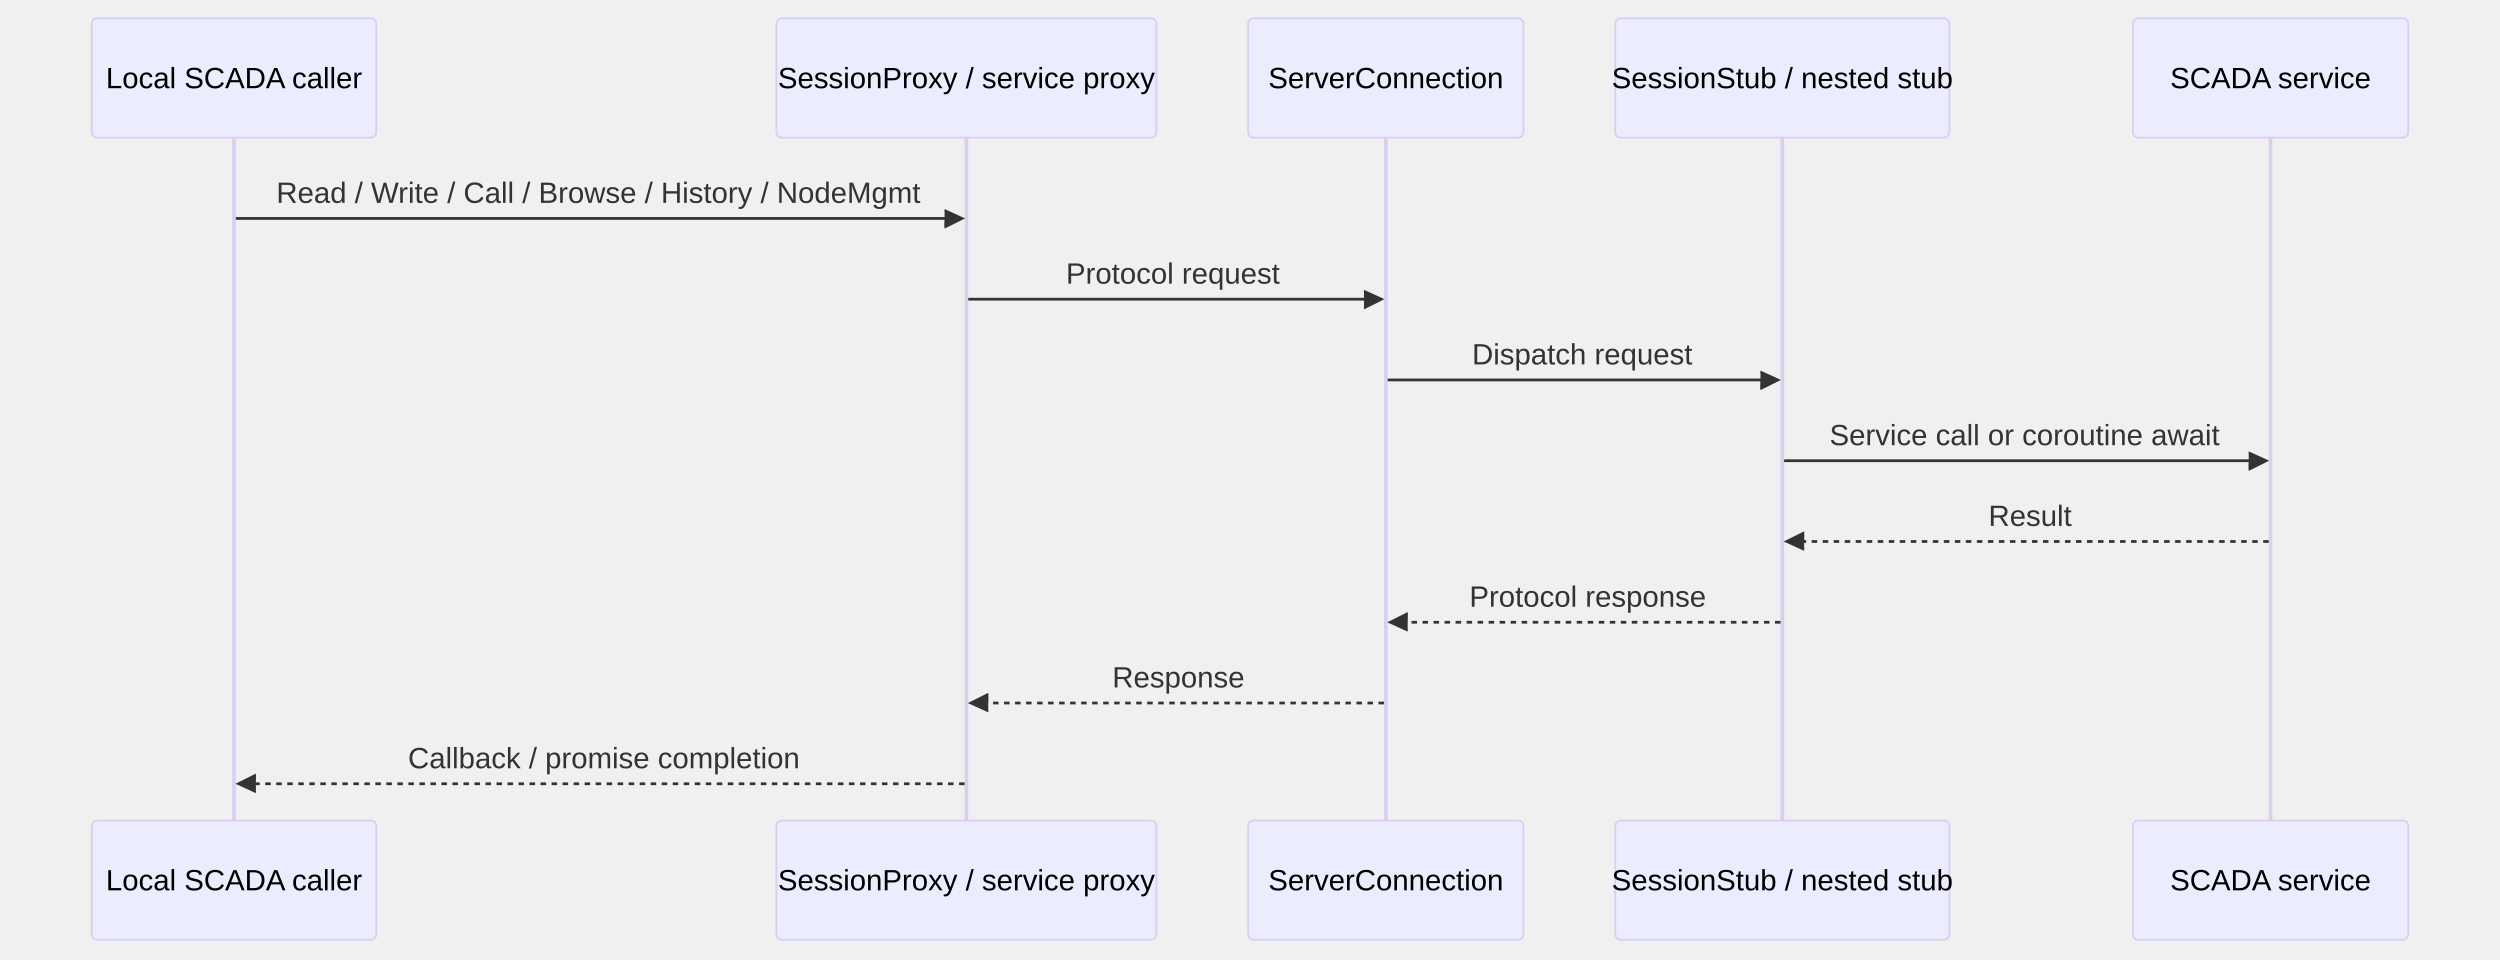
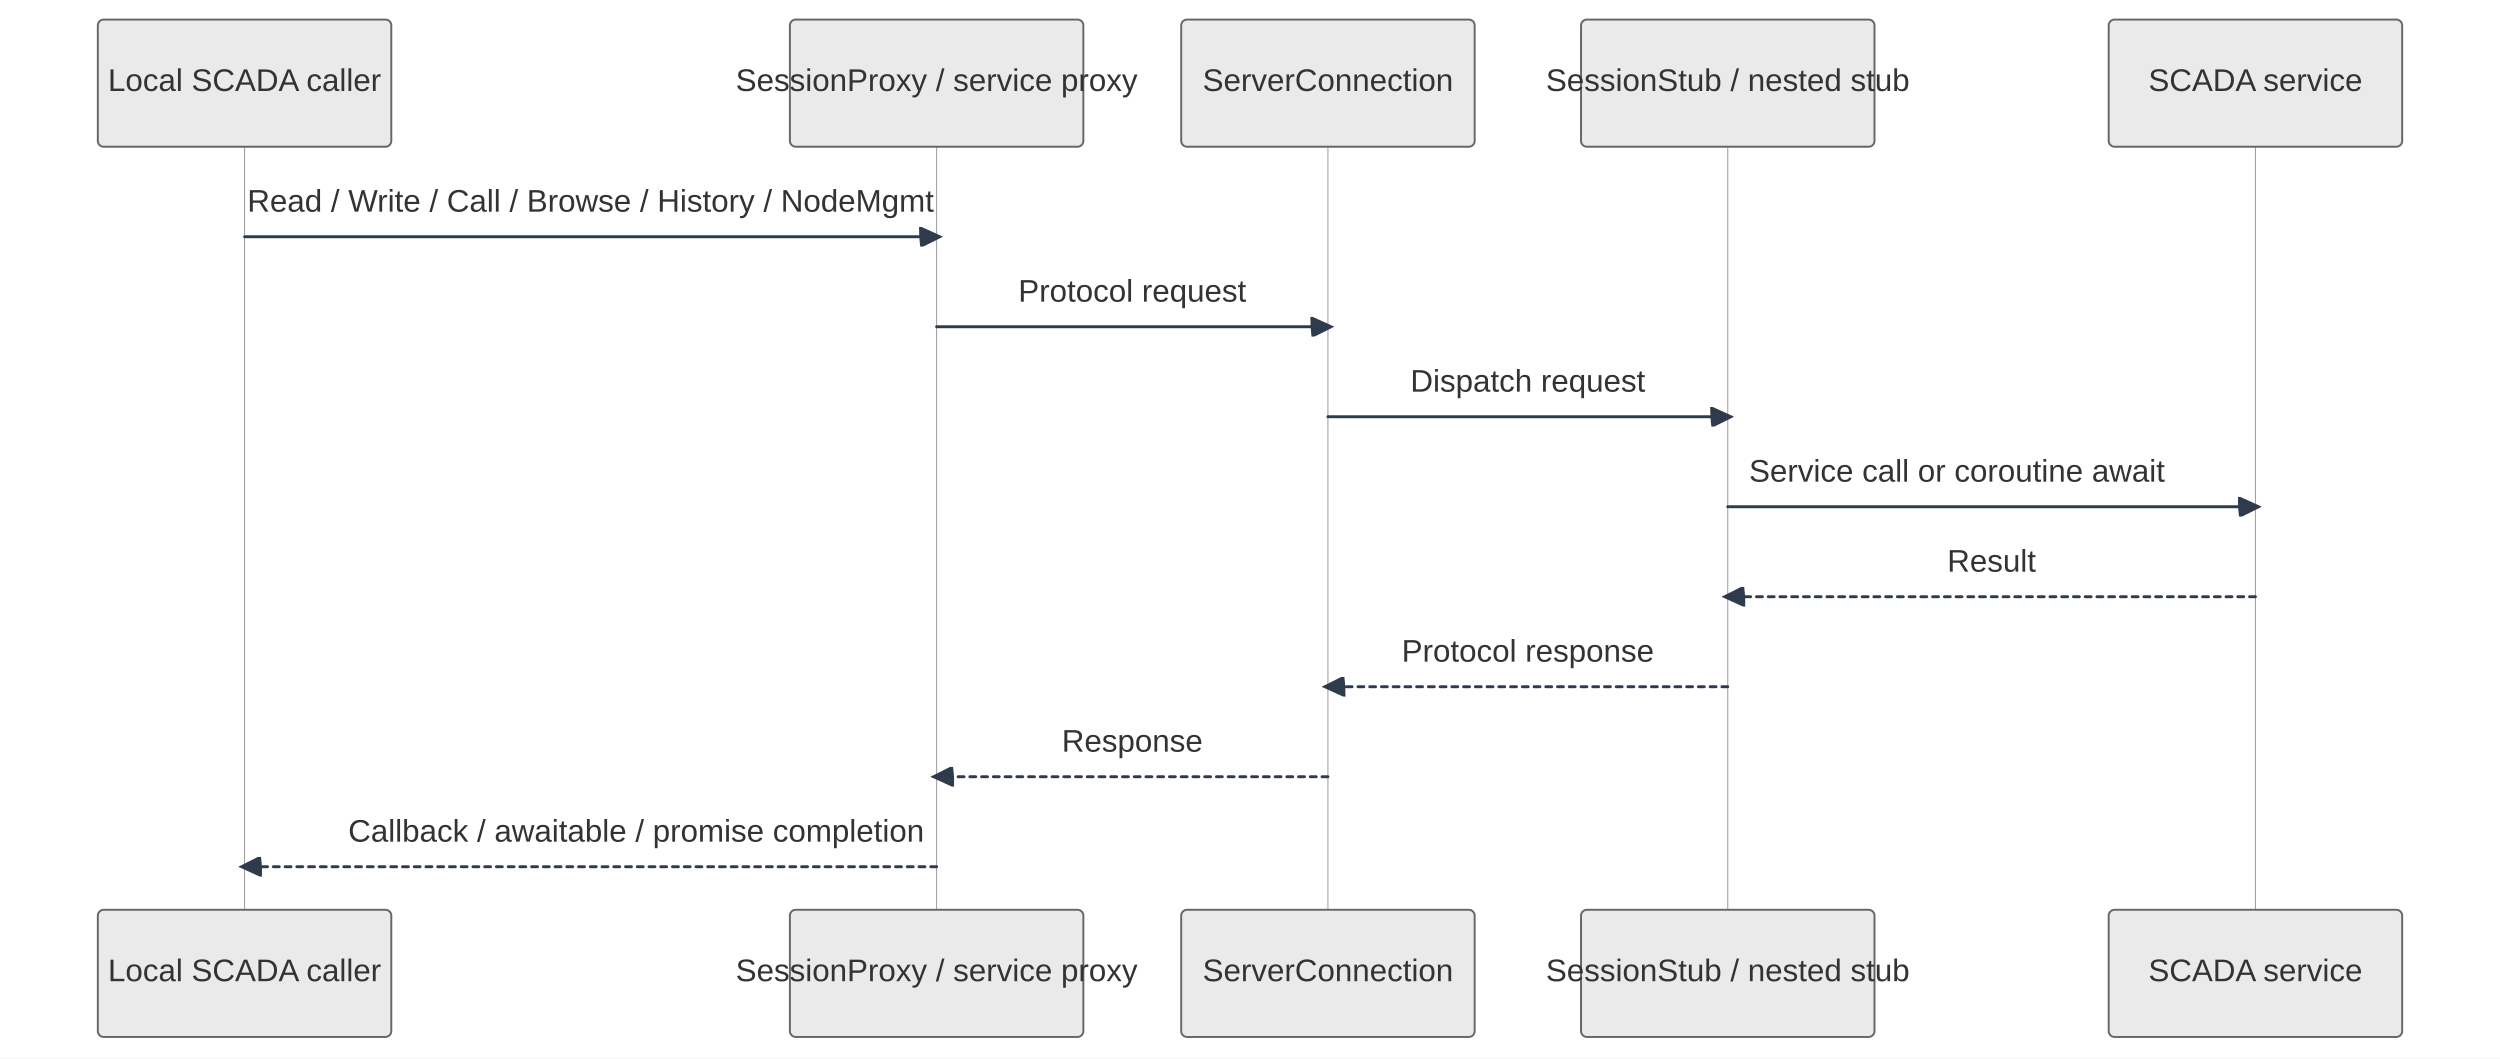
- <svg xmlns="http://www.w3.org/2000/svg" id="my-svg" width="100%" style="max-width: 1362px; background-color: white;" viewBox="-50 -10 1362 523" role="graphics-document document" aria-roledescription="sequence">
-   <g>
-     <rect x="1112" y="437" fill="#eaeaea" stroke="#666" width="150" height="65" name="Service" rx="3" ry="3" class="actor actor-bottom" />
-     <text x="1187" y="469.5" dominant-baseline="central" alignment-baseline="central" class="actor actor-box" style="text-anchor: middle; font-size: 16px; font-weight: 400;">
-       <tspan x="1187" dy="0">SCADA service</tspan>
+ <svg xmlns="http://www.w3.org/2000/svg" width="1277.778" height="541" viewBox="-50 -10 1277.778 541">
+   <rect x="-50" y="-10" width="1277.778" height="541" fill="#FFFFFF" />
+   <defs>
+     <marker id="arrow-0" viewBox="0 0 10 10" refX="5" refY="5" markerUnits="userSpaceOnUse" markerWidth="8" markerHeight="8" orient="auto">
+       <path d="M 0 0 L 10 5 L 0 10 z" fill="#2F3B4D" stroke="#2F3B4D" stroke-width="1" stroke-dasharray="1,0" />
+     </marker>
+     <marker id="arrow-start-0" viewBox="0 0 10 10" refX="4.5" refY="5" markerUnits="userSpaceOnUse" markerWidth="8" markerHeight="8" orient="auto">
+       <path d="M 0 5 L 10 10 L 10 0 z" fill="#2F3B4D" stroke="#2F3B4D" stroke-width="1" stroke-dasharray="1,0" />
+     </marker>
+     <marker id="arrow-seq-0" viewBox="-1 0 12 10" refX="7.9" refY="5" markerUnits="userSpaceOnUse" markerWidth="12" markerHeight="12" orient="auto-start-reverse">
+       <path d="M -1 0 L 10 5 L 0 10 z" fill="#2F3B4D" stroke="#2F3B4D" stroke-width="1" stroke-dasharray="1,0" />
+     </marker>
+     <marker id="arrow-start-seq-0" viewBox="-1 0 12 10" refX="2.1" refY="5" markerUnits="userSpaceOnUse" markerWidth="12" markerHeight="12" orient="auto">
+       <path d="M 11 0 L 0 5 L 11 10 z" fill="#2F3B4D" stroke="#2F3B4D" stroke-width="1" stroke-dasharray="1,0" />
+     </marker>
+   </defs>
+   <line x1="75.00" y1="65.00" x2="75.00" y2="455.00" stroke="#999999" stroke-width="0.5" />
+   <line x1="428.72" y1="65.00" x2="428.72" y2="455.00" stroke="#999999" stroke-width="0.5" />
+   <line x1="628.72" y1="65.00" x2="628.72" y2="455.00" stroke="#999999" stroke-width="0.5" />
+   <line x1="833.08" y1="65.00" x2="833.08" y2="455.00" stroke="#999999" stroke-width="0.5" />
+   <line x1="1102.78" y1="65.00" x2="1102.78" y2="455.00" stroke="#999999" stroke-width="0.5" />
+   <path id="edge-0" class="edgePath" data-edge-id="edge-0" d="M 75.000,111.000 L 428.723,111.000" fill="none" stroke="#2F3B4D" stroke-width="1.5" marker-end="url(#arrow-seq-0)" stroke-linecap="round" stroke-linejoin="round" />
+   <rect class="edgeLabel sequenceEdgeLabel" data-edge-id="edge-0" data-label-kind="center" x="19.14" y="80.20" width="465.45" height="28.00" rx="2" ry="2" fill="rgba(248,250,252, 0.92)" fill-opacity="0.00" stroke="#7B88A8" stroke-opacity="0.00" stroke-width="0.8" />
+   <g class="edgeLabel" data-edge-id="edge-0" data-label-kind="center">
+     <text x="251.86" y="98.20" text-anchor="middle" font-family="trebuchet ms,verdana,arial,sans-serif" font-size="16" fill="#333333">
+       <tspan x="251.86" dy="0.00">Read / Write / Call / Browse / History / NodeMgmt</tspan>
    </text>
  </g>
-   <g>
-     <rect x="830" y="437" fill="#eaeaea" stroke="#666" width="182" height="65" name="Stub" rx="3" ry="3" class="actor actor-bottom" />
-     <text x="921" y="469.5" dominant-baseline="central" alignment-baseline="central" class="actor actor-box" style="text-anchor: middle; font-size: 16px; font-weight: 400;">
-       <tspan x="921" dy="0">SessionStub / nested stub</tspan>
+   <path id="edge-1" class="edgePath" data-edge-id="edge-1" d="M 428.723,157.000 L 628.723,157.000" fill="none" stroke="#2F3B4D" stroke-width="1.5" marker-end="url(#arrow-seq-0)" stroke-linecap="round" stroke-linejoin="round" />
+   <rect class="edgeLabel sequenceEdgeLabel" data-edge-id="edge-1" data-label-kind="center" x="450.04" y="126.20" width="157.37" height="28.00" rx="2" ry="2" fill="rgba(248,250,252, 0.92)" fill-opacity="0.00" stroke="#7B88A8" stroke-opacity="0.00" stroke-width="0.8" />
+   <g class="edgeLabel" data-edge-id="edge-1" data-label-kind="center">
+     <text x="528.72" y="144.20" text-anchor="middle" font-family="trebuchet ms,verdana,arial,sans-serif" font-size="16" fill="#333333">
+       <tspan x="528.72" dy="0.00">Protocol request</tspan>
    </text>
  </g>
-   <g>
-     <rect x="630" y="437" fill="#eaeaea" stroke="#666" width="150" height="65" name="Conn" rx="3" ry="3" class="actor actor-bottom" />
-     <text x="705" y="469.5" dominant-baseline="central" alignment-baseline="central" class="actor actor-box" style="text-anchor: middle; font-size: 16px; font-weight: 400;">
-       <tspan x="705" dy="0">ServerConnection</tspan>
+   <path id="edge-2" class="edgePath" data-edge-id="edge-2" d="M 628.723,203.000 L 833.076,203.000" fill="none" stroke="#2F3B4D" stroke-width="1.5" marker-end="url(#arrow-seq-0)" stroke-linecap="round" stroke-linejoin="round" />
+   <rect class="edgeLabel sequenceEdgeLabel" data-edge-id="edge-2" data-label-kind="center" x="652.21" y="172.20" width="157.37" height="28.00" rx="2" ry="2" fill="rgba(248,250,252, 0.92)" fill-opacity="0.00" stroke="#7B88A8" stroke-opacity="0.00" stroke-width="0.8" />
+   <g class="edgeLabel" data-edge-id="edge-2" data-label-kind="center">
+     <text x="730.90" y="190.20" text-anchor="middle" font-family="trebuchet ms,verdana,arial,sans-serif" font-size="16" fill="#333333">
+       <tspan x="730.90" dy="0.00">Dispatch request</tspan>
    </text>
  </g>
-   <g>
-     <rect x="373" y="437" fill="#eaeaea" stroke="#666" width="207" height="65" name="Proxy" rx="3" ry="3" class="actor actor-bottom" />
-     <text x="476.5" y="469.5" dominant-baseline="central" alignment-baseline="central" class="actor actor-box" style="text-anchor: middle; font-size: 16px; font-weight: 400;">
-       <tspan x="476.5" dy="0">SessionProxy / service proxy</tspan>
+   <path id="edge-3" class="edgePath" data-edge-id="edge-3" d="M 833.076,249.000 L 1102.778,249.000" fill="none" stroke="#2F3B4D" stroke-width="1.5" marker-end="url(#arrow-seq-0)" stroke-linecap="round" stroke-linejoin="round" />
+   <rect class="edgeLabel sequenceEdgeLabel" data-edge-id="edge-3" data-label-kind="center" x="801.52" y="218.20" width="297.40" height="28.00" rx="2" ry="2" fill="rgba(248,250,252, 0.92)" fill-opacity="0.00" stroke="#7B88A8" stroke-opacity="0.00" stroke-width="0.8" />
+   <g class="edgeLabel" data-edge-id="edge-3" data-label-kind="center">
+     <text x="950.23" y="236.20" text-anchor="middle" font-family="trebuchet ms,verdana,arial,sans-serif" font-size="16" fill="#333333">
+       <tspan x="950.23" dy="0.00">Service call or coroutine await</tspan>
    </text>
  </g>
-   <g>
-     <rect x="0" y="437" fill="#eaeaea" stroke="#666" width="155" height="65" name="Client" rx="3" ry="3" class="actor actor-bottom" />
-     <text x="77.5" y="469.5" dominant-baseline="central" alignment-baseline="central" class="actor actor-box" style="text-anchor: middle; font-size: 16px; font-weight: 400;">
-       <tspan x="77.5" dy="0">Local SCADA caller</tspan>
+   <path id="edge-4" class="edgePath" data-edge-id="edge-4" d="M 1102.778,295.000 L 833.076,295.000" fill="none" stroke="#2F3B4D" stroke-width="1.5" marker-end="url(#arrow-seq-0)" stroke-dasharray="3 3" stroke-linecap="round" stroke-linejoin="round" />
+   <rect class="edgeLabel sequenceEdgeLabel" data-edge-id="edge-4" data-label-kind="center" x="935.92" y="264.20" width="64.01" height="28.00" rx="2" ry="2" fill="rgba(248,250,252, 0.92)" fill-opacity="0.00" stroke="#7B88A8" stroke-opacity="0.00" stroke-width="0.8" />
+   <g class="edgeLabel" data-edge-id="edge-4" data-label-kind="center">
+     <text x="967.93" y="282.20" text-anchor="middle" font-family="trebuchet ms,verdana,arial,sans-serif" font-size="16" fill="#333333">
+       <tspan x="967.93" dy="0.00">Result</tspan>
    </text>
  </g>
-   <g>
-     <line id="actor4" x1="1187" y1="65" x2="1187" y2="437" class="actor-line 200" stroke-width="0.5px" stroke="#999" name="Service" />
-     <g id="root-4">
-       <rect x="1112" y="0" fill="#eaeaea" stroke="#666" width="150" height="65" name="Service" rx="3" ry="3" class="actor actor-top" />
-       <text x="1187" y="32.5" dominant-baseline="central" alignment-baseline="central" class="actor actor-box" style="text-anchor: middle; font-size: 16px; font-weight: 400;">
-         <tspan x="1187" dy="0">SCADA service</tspan>
-       </text>
-     </g>
+   <path id="edge-5" class="edgePath" data-edge-id="edge-5" d="M 833.076,341.000 L 628.723,341.000" fill="none" stroke="#2F3B4D" stroke-width="1.5" marker-end="url(#arrow-seq-0)" stroke-dasharray="3 3" stroke-linecap="round" stroke-linejoin="round" />
+   <rect class="edgeLabel sequenceEdgeLabel" data-edge-id="edge-5" data-label-kind="center" x="647.55" y="310.20" width="166.71" height="28.00" rx="2" ry="2" fill="rgba(248,250,252, 0.92)" fill-opacity="0.00" stroke="#7B88A8" stroke-opacity="0.00" stroke-width="0.8" />
+   <g class="edgeLabel" data-edge-id="edge-5" data-label-kind="center">
+     <text x="730.90" y="328.20" text-anchor="middle" font-family="trebuchet ms,verdana,arial,sans-serif" font-size="16" fill="#333333">
+       <tspan x="730.90" dy="0.00">Protocol response</tspan>
+     </text>
  </g>
-   <g>
-     <line id="actor3" x1="921" y1="65" x2="921" y2="437" class="actor-line 200" stroke-width="0.5px" stroke="#999" name="Stub" />
-     <g id="root-3">
-       <rect x="830" y="0" fill="#eaeaea" stroke="#666" width="182" height="65" name="Stub" rx="3" ry="3" class="actor actor-top" />
-       <text x="921" y="32.5" dominant-baseline="central" alignment-baseline="central" class="actor actor-box" style="text-anchor: middle; font-size: 16px; font-weight: 400;">
-         <tspan x="921" dy="0">SessionStub / nested stub</tspan>
-       </text>
-     </g>
+   <path id="edge-6" class="edgePath" data-edge-id="edge-6" d="M 628.723,387.000 L 428.723,387.000" fill="none" stroke="#2F3B4D" stroke-width="1.5" marker-end="url(#arrow-seq-0)" stroke-dasharray="3 3" stroke-linecap="round" stroke-linejoin="round" />
+   <rect class="edgeLabel sequenceEdgeLabel" data-edge-id="edge-6" data-label-kind="center" x="487.38" y="356.20" width="82.69" height="28.00" rx="2" ry="2" fill="rgba(248,250,252, 0.92)" fill-opacity="0.00" stroke="#7B88A8" stroke-opacity="0.00" stroke-width="0.8" />
+   <g class="edgeLabel" data-edge-id="edge-6" data-label-kind="center">
+     <text x="528.72" y="374.20" text-anchor="middle" font-family="trebuchet ms,verdana,arial,sans-serif" font-size="16" fill="#333333">
+       <tspan x="528.72" dy="0.00">Response</tspan>
+     </text>
  </g>
-   <g>
-     <line id="actor2" x1="705" y1="65" x2="705" y2="437" class="actor-line 200" stroke-width="0.5px" stroke="#999" name="Conn" />
-     <g id="root-2">
-       <rect x="630" y="0" fill="#eaeaea" stroke="#666" width="150" height="65" name="Conn" rx="3" ry="3" class="actor actor-top" />
-       <text x="705" y="32.5" dominant-baseline="central" alignment-baseline="central" class="actor actor-box" style="text-anchor: middle; font-size: 16px; font-weight: 400;">
-         <tspan x="705" dy="0">ServerConnection</tspan>
-       </text>
-     </g>
+   <path id="edge-7" class="edgePath" data-edge-id="edge-7" d="M 428.723,433.000 L 75.000,433.000" fill="none" stroke="#2F3B4D" stroke-width="1.5" marker-end="url(#arrow-seq-0)" stroke-dasharray="3 3" stroke-linecap="round" stroke-linejoin="round" />
+   <rect class="edgeLabel sequenceEdgeLabel" data-edge-id="edge-7" data-label-kind="center" x="79.78" y="402.20" width="390.76" height="28.00" rx="2" ry="2" fill="rgba(248,250,252, 0.92)" fill-opacity="0.00" stroke="#7B88A8" stroke-opacity="0.00" stroke-width="0.8" />
+   <g class="edgeLabel" data-edge-id="edge-7" data-label-kind="center">
+     <text x="275.16" y="420.20" text-anchor="middle" font-family="trebuchet ms,verdana,arial,sans-serif" font-size="16" fill="#333333">
+       <tspan x="275.16" dy="0.00">Callback / awaitable / promise completion</tspan>
+     </text>
  </g>
-   <g>
-     <line id="actor1" x1="476.5" y1="65" x2="476.5" y2="437" class="actor-line 200" stroke-width="0.5px" stroke="#999" name="Proxy" />
-     <g id="root-1">
-       <rect x="373" y="0" fill="#eaeaea" stroke="#666" width="207" height="65" name="Proxy" rx="3" ry="3" class="actor actor-top" />
-       <text x="476.5" y="32.5" dominant-baseline="central" alignment-baseline="central" class="actor actor-box" style="text-anchor: middle; font-size: 16px; font-weight: 400;">
-         <tspan x="476.5" dy="0">SessionProxy / service proxy</tspan>
-       </text>
-     </g>
-   </g>
-   <g>
-     <line id="actor0" x1="77.5" y1="65" x2="77.5" y2="437" class="actor-line 200" stroke-width="0.5px" stroke="#999" name="Client" />
-     <g id="root-0">
-       <rect x="0" y="0" fill="#eaeaea" stroke="#666" width="155" height="65" name="Client" rx="3" ry="3" class="actor actor-top" />
-       <text x="77.5" y="32.5" dominant-baseline="central" alignment-baseline="central" class="actor actor-box" style="text-anchor: middle; font-size: 16px; font-weight: 400;">
-         <tspan x="77.5" dy="0">Local SCADA caller</tspan>
-       </text>
-     </g>
-   </g>
-   <style>#my-svg{font-family:"trebuchet ms",verdana,arial,sans-serif;font-size:16px;fill:#333;}@keyframes edge-animation-frame{from{stroke-dashoffset:0;}}@keyframes dash{to{stroke-dashoffset:0;}}#my-svg .edge-animation-slow{stroke-dasharray:9,5!important;stroke-dashoffset:900;animation:dash 50s linear infinite;stroke-linecap:round;}#my-svg .edge-animation-fast{stroke-dasharray:9,5!important;stroke-dashoffset:900;animation:dash 20s linear infinite;stroke-linecap:round;}#my-svg .error-icon{fill:#552222;}#my-svg .error-text{fill:#552222;stroke:#552222;}#my-svg .edge-thickness-normal{stroke-width:1px;}#my-svg .edge-thickness-thick{stroke-width:3.5px;}#my-svg .edge-pattern-solid{stroke-dasharray:0;}#my-svg .edge-thickness-invisible{stroke-width:0;fill:none;}#my-svg .edge-pattern-dashed{stroke-dasharray:3;}#my-svg .edge-pattern-dotted{stroke-dasharray:2;}#my-svg .marker{fill:#333333;stroke:#333333;}#my-svg .marker.cross{stroke:#333333;}#my-svg svg{font-family:"trebuchet ms",verdana,arial,sans-serif;font-size:16px;}#my-svg p{margin:0;}#my-svg .actor{stroke:hsl(259.626, 59.777%, 87.902%);fill:#ECECFF;}#my-svg text.actor&gt;tspan{fill:black;stroke:none;}#my-svg .actor-line{stroke:hsl(259.626, 59.777%, 87.902%);}#my-svg .innerArc{stroke-width:1.5;stroke-dasharray:none;}#my-svg .messageLine0{stroke-width:1.5;stroke-dasharray:none;stroke:#333;}#my-svg .messageLine1{stroke-width:1.5;stroke-dasharray:2,2;stroke:#333;}#my-svg #arrowhead path{fill:#333;stroke:#333;}#my-svg .sequenceNumber{fill:white;}#my-svg #sequencenumber{fill:#333;}#my-svg #crosshead path{fill:#333;stroke:#333;}#my-svg .messageText{fill:#333;stroke:none;}#my-svg .labelBox{stroke:hsl(259.626, 59.777%, 87.902%);fill:#ECECFF;}#my-svg .labelText,#my-svg .labelText&gt;tspan{fill:black;stroke:none;}#my-svg .loopText,#my-svg .loopText&gt;tspan{fill:black;stroke:none;}#my-svg .loopLine{stroke-width:2px;stroke-dasharray:2,2;stroke:hsl(259.626, 59.777%, 87.902%);fill:hsl(259.626, 59.777%, 87.902%);}#my-svg .note{stroke:#aaaa33;fill:#fff5ad;}#my-svg .noteText,#my-svg .noteText&gt;tspan{fill:black;stroke:none;}#my-svg .activation0{fill:#f4f4f4;stroke:#666;}#my-svg .activation1{fill:#f4f4f4;stroke:#666;}#my-svg .activation2{fill:#f4f4f4;stroke:#666;}#my-svg .actorPopupMenu{position:absolute;}#my-svg .actorPopupMenuPanel{position:absolute;fill:#ECECFF;box-shadow:0px 8px 16px 0px rgba(0,0,0,0.2);filter:drop-shadow(3px 5px 2px rgb(0 0 0 / 0.4));}#my-svg .actor-man line{stroke:hsl(259.626, 59.777%, 87.902%);fill:#ECECFF;}#my-svg .actor-man circle,#my-svg line{stroke:hsl(259.626, 59.777%, 87.902%);fill:#ECECFF;stroke-width:2px;}#my-svg :root{--mermaid-font-family:"trebuchet ms",verdana,arial,sans-serif;}</style>
-   <g />
-   <defs>
-     <symbol id="computer" width="24" height="24">
-       <path transform="scale(.5)" d="M2 2v13h20v-13h-20zm18 11h-16v-9h16v9zm-10.228 6l.466-1h3.524l.467 1h-4.457zm14.228 3h-24l2-6h2.104l-1.33 4h18.45l-1.297-4h2.073l2 6zm-5-10h-14v-7h14v7z" />
-     </symbol>
-   </defs>
-   <defs>
-     <symbol id="database" fill-rule="evenodd" clip-rule="evenodd">
-       <path transform="scale(.5)" d="M12.258.001l.256.004.255.005.253.008.251.01.249.012.247.015.246.016.242.019.241.02.239.023.236.024.233.027.231.028.229.031.225.032.223.034.22.036.217.038.214.04.211.041.208.043.205.045.201.046.198.048.194.05.191.051.187.053.183.054.18.056.175.057.172.059.168.06.163.061.16.063.155.064.15.066.074.033.073.033.071.034.07.034.069.035.068.035.067.035.066.035.064.036.064.036.062.036.06.036.06.037.058.037.058.037.055.038.055.038.053.038.052.038.051.039.05.039.048.039.047.039.045.04.044.04.043.04.041.04.04.041.039.041.037.041.036.041.034.041.033.042.032.042.03.042.029.042.027.042.026.043.024.043.023.043.021.043.02.043.018.044.017.043.015.044.013.044.012.044.011.045.009.044.007.045.006.045.004.045.002.045.001.045v17l-.001.045-.002.045-.004.045-.006.045-.007.045-.009.044-.011.045-.012.044-.013.044-.015.044-.017.043-.018.044-.02.043-.021.043-.023.043-.024.043-.026.043-.027.042-.029.042-.03.042-.032.042-.033.042-.034.041-.036.041-.037.041-.039.041-.04.041-.041.04-.043.04-.044.04-.045.04-.047.039-.048.039-.05.039-.051.039-.052.038-.053.038-.055.038-.055.038-.058.037-.058.037-.06.037-.06.036-.062.036-.064.036-.064.036-.066.035-.067.035-.068.035-.069.035-.07.034-.071.034-.073.033-.074.033-.15.066-.155.064-.16.063-.163.061-.168.06-.172.059-.175.057-.18.056-.183.054-.187.053-.191.051-.194.05-.198.048-.201.046-.205.045-.208.043-.211.041-.214.04-.217.038-.22.036-.223.034-.225.032-.229.031-.231.028-.233.027-.236.024-.239.023-.241.02-.242.019-.246.016-.247.015-.249.012-.251.01-.253.008-.255.005-.256.004-.258.001-.258-.001-.256-.004-.255-.005-.253-.008-.251-.01-.249-.012-.247-.015-.245-.016-.243-.019-.241-.02-.238-.023-.236-.024-.234-.027-.231-.028-.228-.031-.226-.032-.223-.034-.22-.036-.217-.038-.214-.04-.211-.041-.208-.043-.204-.045-.201-.046-.198-.048-.195-.05-.19-.051-.187-.053-.184-.054-.179-.056-.176-.057-.172-.059-.167-.06-.164-.061-.159-.063-.155-.064-.151-.066-.074-.033-.072-.033-.072-.034-.07-.034-.069-.035-.068-.035-.067-.035-.066-.035-.064-.036-.063-.036-.062-.036-.061-.036-.06-.037-.058-.037-.057-.037-.056-.038-.055-.038-.053-.038-.052-.038-.051-.039-.049-.039-.049-.039-.046-.039-.046-.04-.044-.04-.043-.04-.041-.04-.04-.041-.039-.041-.037-.041-.036-.041-.034-.041-.033-.042-.032-.042-.03-.042-.029-.042-.027-.042-.026-.043-.024-.043-.023-.043-.021-.043-.02-.043-.018-.044-.017-.043-.015-.044-.013-.044-.012-.044-.011-.045-.009-.044-.007-.045-.006-.045-.004-.045-.002-.045-.001-.045v-17l.001-.045.002-.045.004-.045.006-.045.007-.045.009-.044.011-.045.012-.044.013-.044.015-.044.017-.043.018-.044.02-.043.021-.043.023-.043.024-.043.026-.043.027-.042.029-.042.03-.042.032-.042.033-.042.034-.041.036-.041.037-.041.039-.041.04-.041.041-.04.043-.04.044-.04.046-.04.046-.039.049-.039.049-.039.051-.039.052-.038.053-.038.055-.038.056-.038.057-.037.058-.037.06-.037.061-.036.062-.036.063-.036.064-.036.066-.035.067-.035.068-.035.069-.035.07-.034.072-.034.072-.033.074-.033.151-.066.155-.064.159-.063.164-.061.167-.06.172-.059.176-.057.179-.056.184-.054.187-.053.19-.051.195-.05.198-.048.201-.046.204-.045.208-.043.211-.041.214-.04.217-.038.22-.036.223-.034.226-.032.228-.031.231-.028.234-.027.236-.024.238-.023.241-.02.243-.019.245-.016.247-.015.249-.012.251-.01.253-.008.255-.005.256-.004.258-.001.258.001zm-9.258 20.499v.01l.001.021.003.021.004.022.005.021.006.022.007.022.009.023.01.022.011.023.012.023.013.023.015.023.016.024.017.023.018.024.019.024.021.024.022.025.023.024.024.025.052.049.056.05.061.051.066.051.07.051.075.051.079.052.084.052.088.052.092.052.097.052.102.051.105.052.11.052.114.051.119.051.123.051.127.05.131.05.135.05.139.048.144.049.147.047.152.047.155.047.16.045.163.045.167.043.171.043.176.041.178.041.183.039.187.039.19.037.194.035.197.035.202.033.204.031.209.03.212.029.216.027.219.025.222.024.226.021.23.02.233.018.236.016.24.015.243.012.246.01.249.008.253.005.256.004.259.001.26-.001.257-.004.254-.005.25-.008.247-.011.244-.012.241-.014.237-.016.233-.018.231-.021.226-.021.224-.024.22-.026.216-.027.212-.028.21-.031.205-.031.202-.034.198-.034.194-.036.191-.037.187-.039.183-.04.179-.04.175-.042.172-.043.168-.044.163-.045.16-.046.155-.046.152-.047.148-.048.143-.049.139-.049.136-.05.131-.05.126-.05.123-.051.118-.052.114-.051.11-.052.106-.052.101-.052.096-.052.092-.052.088-.053.083-.051.079-.052.074-.052.07-.051.065-.051.06-.051.056-.05.051-.05.023-.024.023-.025.021-.024.02-.024.019-.024.018-.024.017-.024.015-.023.014-.024.013-.023.012-.023.01-.023.01-.022.008-.022.006-.022.006-.022.004-.022.004-.021.001-.021.001-.021v-4.127l-.077.055-.08.053-.083.054-.085.053-.087.052-.09.052-.093.051-.095.05-.097.05-.1.049-.102.049-.105.048-.106.047-.109.047-.111.046-.114.045-.115.045-.118.044-.12.043-.122.042-.124.042-.126.041-.128.04-.13.04-.132.038-.134.038-.135.037-.138.037-.139.035-.142.035-.143.034-.144.033-.147.032-.148.031-.15.03-.151.03-.153.029-.154.027-.156.027-.158.026-.159.025-.161.024-.162.023-.163.022-.165.021-.166.02-.167.019-.169.018-.169.017-.171.016-.173.015-.173.014-.175.013-.175.012-.177.011-.178.01-.179.008-.179.008-.181.006-.182.005-.182.004-.184.003-.184.002h-.37l-.184-.002-.184-.003-.182-.004-.182-.005-.181-.006-.179-.008-.179-.008-.178-.01-.176-.011-.176-.012-.175-.013-.173-.014-.172-.015-.171-.016-.17-.017-.169-.018-.167-.019-.166-.02-.165-.021-.163-.022-.162-.023-.161-.024-.159-.025-.157-.026-.156-.027-.155-.027-.153-.029-.151-.03-.15-.03-.148-.031-.146-.032-.145-.033-.143-.034-.141-.035-.14-.035-.137-.037-.136-.037-.134-.038-.132-.038-.13-.04-.128-.04-.126-.041-.124-.042-.122-.042-.12-.044-.117-.043-.116-.045-.113-.045-.112-.046-.109-.047-.106-.047-.105-.048-.102-.049-.1-.049-.097-.05-.095-.05-.093-.052-.09-.051-.087-.052-.085-.053-.083-.054-.08-.054-.077-.054v4.127zm0-5.654v.011l.001.021.003.021.004.021.005.022.006.022.007.022.009.022.01.022.011.023.012.023.013.023.015.024.016.023.017.024.018.024.019.024.021.024.022.024.023.025.024.024.052.05.056.05.061.05.066.051.07.051.075.052.079.051.084.052.088.052.092.052.097.052.102.052.105.052.11.051.114.051.119.052.123.05.127.051.131.05.135.049.139.049.144.048.147.048.152.047.155.046.16.045.163.045.167.044.171.042.176.042.178.04.183.04.187.038.19.037.194.036.197.034.202.033.204.032.209.03.212.028.216.027.219.025.222.024.226.022.23.02.233.018.236.016.24.014.243.012.246.01.249.008.253.006.256.003.259.001.26-.001.257-.003.254-.006.25-.008.247-.01.244-.012.241-.015.237-.016.233-.018.231-.02.226-.022.224-.024.22-.025.216-.027.212-.029.21-.03.205-.032.202-.033.198-.035.194-.036.191-.037.187-.039.183-.039.179-.041.175-.042.172-.043.168-.044.163-.045.16-.045.155-.047.152-.047.148-.048.143-.048.139-.05.136-.049.131-.05.126-.051.123-.051.118-.051.114-.052.11-.052.106-.052.101-.052.096-.052.092-.052.088-.052.083-.052.079-.052.074-.051.07-.052.065-.051.06-.05.056-.051.051-.049.023-.025.023-.024.021-.025.02-.024.019-.024.018-.024.017-.024.015-.023.014-.023.013-.024.012-.022.01-.023.01-.023.008-.022.006-.022.006-.022.004-.021.004-.022.001-.021.001-.021v-4.139l-.077.054-.08.054-.083.054-.085.052-.087.053-.09.051-.093.051-.095.051-.097.05-.1.049-.102.049-.105.048-.106.047-.109.047-.111.046-.114.045-.115.044-.118.044-.12.044-.122.042-.124.042-.126.041-.128.04-.13.039-.132.039-.134.038-.135.037-.138.036-.139.036-.142.035-.143.033-.144.033-.147.033-.148.031-.15.03-.151.03-.153.028-.154.028-.156.027-.158.026-.159.025-.161.024-.162.023-.163.022-.165.021-.166.02-.167.019-.169.018-.169.017-.171.016-.173.015-.173.014-.175.013-.175.012-.177.011-.178.009-.179.009-.179.007-.181.007-.182.005-.182.004-.184.003-.184.002h-.37l-.184-.002-.184-.003-.182-.004-.182-.005-.181-.007-.179-.007-.179-.009-.178-.009-.176-.011-.176-.012-.175-.013-.173-.014-.172-.015-.171-.016-.17-.017-.169-.018-.167-.019-.166-.02-.165-.021-.163-.022-.162-.023-.161-.024-.159-.025-.157-.026-.156-.027-.155-.028-.153-.028-.151-.03-.15-.03-.148-.031-.146-.033-.145-.033-.143-.033-.141-.035-.14-.036-.137-.036-.136-.037-.134-.038-.132-.039-.13-.039-.128-.04-.126-.041-.124-.042-.122-.043-.12-.043-.117-.044-.116-.044-.113-.046-.112-.046-.109-.046-.106-.047-.105-.048-.102-.049-.1-.049-.097-.05-.095-.051-.093-.051-.09-.051-.087-.053-.085-.052-.083-.054-.08-.054-.077-.054v4.139zm0-5.666v.011l.001.02.003.022.004.021.005.022.006.021.007.022.009.023.01.022.011.023.012.023.013.023.015.023.016.024.017.024.018.023.019.024.021.025.022.024.023.024.024.025.052.05.056.05.061.05.066.051.07.051.075.052.079.051.084.052.088.052.092.052.097.052.102.052.105.051.11.052.114.051.119.051.123.051.127.05.131.05.135.05.139.049.144.048.147.048.152.047.155.046.16.045.163.045.167.043.171.043.176.042.178.04.183.04.187.038.19.037.194.036.197.034.202.033.204.032.209.03.212.028.216.027.219.025.222.024.226.021.23.02.233.018.236.017.24.014.243.012.246.01.249.008.253.006.256.003.259.001.26-.001.257-.003.254-.006.25-.008.247-.01.244-.013.241-.014.237-.016.233-.018.231-.02.226-.022.224-.024.22-.025.216-.027.212-.029.21-.03.205-.032.202-.033.198-.035.194-.036.191-.037.187-.039.183-.039.179-.041.175-.042.172-.043.168-.044.163-.045.16-.045.155-.047.152-.047.148-.048.143-.049.139-.049.136-.049.131-.051.126-.05.123-.051.118-.052.114-.051.11-.052.106-.052.101-.052.096-.052.092-.052.088-.052.083-.052.079-.052.074-.052.07-.051.065-.051.06-.051.056-.05.051-.049.023-.025.023-.025.021-.024.02-.024.019-.024.018-.024.017-.024.015-.023.014-.024.013-.023.012-.023.01-.022.01-.023.008-.022.006-.022.006-.022.004-.022.004-.021.001-.021.001-.021v-4.153l-.077.054-.08.054-.083.053-.085.053-.087.053-.09.051-.093.051-.095.051-.097.05-.1.049-.102.048-.105.048-.106.048-.109.046-.111.046-.114.046-.115.044-.118.044-.12.043-.122.043-.124.042-.126.041-.128.04-.13.039-.132.039-.134.038-.135.037-.138.036-.139.036-.142.034-.143.034-.144.033-.147.032-.148.032-.15.03-.151.03-.153.028-.154.028-.156.027-.158.026-.159.024-.161.024-.162.023-.163.023-.165.021-.166.02-.167.019-.169.018-.169.017-.171.016-.173.015-.173.014-.175.013-.175.012-.177.01-.178.01-.179.009-.179.007-.181.006-.182.006-.182.004-.184.003-.184.001-.185.001-.185-.001-.184-.001-.184-.003-.182-.004-.182-.006-.181-.006-.179-.007-.179-.009-.178-.01-.176-.01-.176-.012-.175-.013-.173-.014-.172-.015-.171-.016-.17-.017-.169-.018-.167-.019-.166-.02-.165-.021-.163-.023-.162-.023-.161-.024-.159-.024-.157-.026-.156-.027-.155-.028-.153-.028-.151-.03-.15-.03-.148-.032-.146-.032-.145-.033-.143-.034-.141-.034-.14-.036-.137-.036-.136-.037-.134-.038-.132-.039-.13-.039-.128-.041-.126-.041-.124-.041-.122-.043-.12-.043-.117-.044-.116-.044-.113-.046-.112-.046-.109-.046-.106-.048-.105-.048-.102-.048-.1-.05-.097-.049-.095-.051-.093-.051-.09-.052-.087-.052-.085-.053-.083-.053-.08-.054-.077-.054v4.153zm8.74-8.179l-.257.004-.254.005-.25.008-.247.011-.244.012-.241.014-.237.016-.233.018-.231.021-.226.022-.224.023-.22.026-.216.027-.212.028-.21.031-.205.032-.202.033-.198.034-.194.036-.191.038-.187.038-.183.04-.179.041-.175.042-.172.043-.168.043-.163.045-.16.046-.155.046-.152.048-.148.048-.143.048-.139.049-.136.05-.131.05-.126.051-.123.051-.118.051-.114.052-.11.052-.106.052-.101.052-.096.052-.092.052-.088.052-.083.052-.079.052-.074.051-.07.052-.065.051-.06.05-.056.05-.051.05-.023.025-.023.024-.021.024-.02.025-.019.024-.018.024-.017.023-.015.024-.014.023-.013.023-.012.023-.01.023-.01.022-.008.022-.006.023-.006.021-.004.022-.004.021-.001.021-.001.021.001.021.001.021.004.021.004.022.006.021.006.023.008.022.01.022.01.023.012.023.013.023.014.023.015.024.017.023.018.024.019.024.02.025.021.024.023.024.023.025.051.05.056.05.06.05.065.051.07.052.074.051.079.052.083.052.088.052.092.052.096.052.101.052.106.052.11.052.114.052.118.051.123.051.126.051.131.05.136.05.139.049.143.048.148.048.152.048.155.046.16.046.163.045.168.043.172.043.175.042.179.041.183.04.187.038.191.038.194.036.198.034.202.033.205.032.21.031.212.028.216.027.22.026.224.023.226.022.231.021.233.018.237.016.241.014.244.012.247.011.25.008.254.005.257.004.26.001.26-.001.257-.004.254-.005.25-.008.247-.011.244-.012.241-.014.237-.016.233-.018.231-.021.226-.022.224-.023.22-.026.216-.027.212-.028.21-.031.205-.032.202-.033.198-.034.194-.036.191-.038.187-.038.183-.04.179-.041.175-.042.172-.043.168-.043.163-.045.16-.046.155-.046.152-.048.148-.048.143-.048.139-.049.136-.05.131-.05.126-.051.123-.051.118-.051.114-.052.11-.052.106-.052.101-.052.096-.052.092-.052.088-.052.083-.052.079-.052.074-.051.07-.052.065-.051.06-.05.056-.05.051-.05.023-.025.023-.024.021-.024.02-.025.019-.024.018-.024.017-.023.015-.024.014-.023.013-.023.012-.023.01-.023.01-.022.008-.022.006-.023.006-.021.004-.022.004-.021.001-.021.001-.021-.001-.021-.001-.021-.004-.021-.004-.022-.006-.021-.006-.023-.008-.022-.01-.022-.01-.023-.012-.023-.013-.023-.014-.023-.015-.024-.017-.023-.018-.024-.019-.024-.02-.025-.021-.024-.023-.024-.023-.025-.051-.05-.056-.05-.06-.05-.065-.051-.07-.052-.074-.051-.079-.052-.083-.052-.088-.052-.092-.052-.096-.052-.101-.052-.106-.052-.11-.052-.114-.052-.118-.051-.123-.051-.126-.051-.131-.05-.136-.05-.139-.049-.143-.048-.148-.048-.152-.048-.155-.046-.16-.046-.163-.045-.168-.043-.172-.043-.175-.042-.179-.041-.183-.04-.187-.038-.191-.038-.194-.036-.198-.034-.202-.033-.205-.032-.21-.031-.212-.028-.216-.027-.22-.026-.224-.023-.226-.022-.231-.021-.233-.018-.237-.016-.241-.014-.244-.012-.247-.011-.25-.008-.254-.005-.257-.004-.26-.001-.26.001z" />
-     </symbol>
-   </defs>
-   <defs>
-     <symbol id="clock" width="24" height="24">
-       <path transform="scale(.5)" d="M12 2c5.514 0 10 4.486 10 10s-4.486 10-10 10-10-4.486-10-10 4.486-10 10-10zm0-2c-6.627 0-12 5.373-12 12s5.373 12 12 12 12-5.373 12-12-5.373-12-12-12zm5.848 12.459c.202.038.202.333.001.372-1.907.361-6.045 1.111-6.547 1.111-.719 0-1.301-.582-1.301-1.301 0-.512.77-5.447 1.125-7.445.034-.192.312-.181.343.014l.985 6.238 5.394 1.011z" />
-     </symbol>
-   </defs>
-   <defs>
-     <marker id="arrowhead" refX="7.9" refY="5" markerUnits="userSpaceOnUse" markerWidth="12" markerHeight="12" orient="auto-start-reverse">
-       <path d="M -1 0 L 10 5 L 0 10 z" />
-     </marker>
-   </defs>
-   <defs>
-     <marker id="crosshead" markerWidth="15" markerHeight="8" orient="auto" refX="4" refY="4.5">
-       <path fill="none" stroke="#000000" stroke-width="1pt" d="M 1,2 L 6,7 M 6,2 L 1,7" style="stroke-dasharray: 0, 0;" />
-     </marker>
-   </defs>
-   <defs>
-     <marker id="filled-head" refX="15.5" refY="7" markerWidth="20" markerHeight="28" orient="auto">
-       <path d="M 18,7 L9,13 L14,7 L9,1 Z" />
-     </marker>
-   </defs>
-   <defs>
-     <marker id="sequencenumber" refX="15" refY="15" markerWidth="60" markerHeight="40" orient="auto">
-       <circle cx="15" cy="15" r="6" />
-     </marker>
-   </defs>
-   <text x="276" y="80" text-anchor="middle" dominant-baseline="middle" alignment-baseline="middle" class="messageText" dy="1em" style="font-size: 16px; font-weight: 400;">Read / Write / Call / Browse / History / NodeMgmt</text>
-   <line x1="78.5" y1="109" x2="472.5" y2="109" class="messageLine0" stroke-width="2" stroke="none" marker-end="url(#arrowhead)" style="fill: none;" />
-   <text x="589" y="124" text-anchor="middle" dominant-baseline="middle" alignment-baseline="middle" class="messageText" dy="1em" style="font-size: 16px; font-weight: 400;">Protocol request</text>
-   <line x1="477.5" y1="153" x2="701" y2="153" class="messageLine0" stroke-width="2" stroke="none" marker-end="url(#arrowhead)" style="fill: none;" />
-   <text x="812" y="168" text-anchor="middle" dominant-baseline="middle" alignment-baseline="middle" class="messageText" dy="1em" style="font-size: 16px; font-weight: 400;">Dispatch request</text>
-   <line x1="706" y1="197" x2="917" y2="197" class="messageLine0" stroke-width="2" stroke="none" marker-end="url(#arrowhead)" style="fill: none;" />
-   <text x="1053" y="212" text-anchor="middle" dominant-baseline="middle" alignment-baseline="middle" class="messageText" dy="1em" style="font-size: 16px; font-weight: 400;">Service call or coroutine await</text>
-   <line x1="922" y1="241" x2="1183" y2="241" class="messageLine0" stroke-width="2" stroke="none" marker-end="url(#arrowhead)" style="fill: none;" />
-   <text x="1056" y="256" text-anchor="middle" dominant-baseline="middle" alignment-baseline="middle" class="messageText" dy="1em" style="font-size: 16px; font-weight: 400;">Result</text>
-   <line x1="1186" y1="285" x2="925" y2="285" class="messageLine1" stroke-width="2" stroke="none" marker-end="url(#arrowhead)" style="stroke-dasharray: 3, 3; fill: none;" />
-   <text x="815" y="300" text-anchor="middle" dominant-baseline="middle" alignment-baseline="middle" class="messageText" dy="1em" style="font-size: 16px; font-weight: 400;">Protocol response</text>
-   <line x1="920" y1="329" x2="709" y2="329" class="messageLine1" stroke-width="2" stroke="none" marker-end="url(#arrowhead)" style="stroke-dasharray: 3, 3; fill: none;" />
-   <text x="592" y="344" text-anchor="middle" dominant-baseline="middle" alignment-baseline="middle" class="messageText" dy="1em" style="font-size: 16px; font-weight: 400;">Response</text>
-   <line x1="704" y1="373" x2="480.5" y2="373" class="messageLine1" stroke-width="2" stroke="none" marker-end="url(#arrowhead)" style="stroke-dasharray: 3, 3; fill: none;" />
-   <text x="279" y="388" text-anchor="middle" dominant-baseline="middle" alignment-baseline="middle" class="messageText" dy="1em" style="font-size: 16px; font-weight: 400;">Callback / promise completion</text>
-   <line x1="475.5" y1="417" x2="81.5" y2="417" class="messageLine1" stroke-width="2" stroke="none" marker-end="url(#arrowhead)" style="stroke-dasharray: 3, 3; fill: none;" />
+   <rect x="0.00" y="0.00" width="150.00" height="65.00" rx="3" ry="3" fill="#EAEAEA" stroke="#666666" stroke-width="1.0" />
+   <text x="75.00" y="36.50" text-anchor="middle" font-family="trebuchet ms,verdana,arial,sans-serif" font-size="16" fill="#333333">
+     <tspan x="75.00" dy="0.00">Local SCADA caller</tspan>
+   </text>
+   <rect x="553.72" y="0.00" width="150.00" height="65.00" rx="3" ry="3" fill="#EAEAEA" stroke="#666666" stroke-width="1.0" />
+   <text x="628.72" y="36.50" text-anchor="middle" font-family="trebuchet ms,verdana,arial,sans-serif" font-size="16" fill="#333333">
+     <tspan x="628.72" dy="0.00">ServerConnection</tspan>
+   </text>
+   <rect x="353.72" y="0.00" width="150.00" height="65.00" rx="3" ry="3" fill="#EAEAEA" stroke="#666666" stroke-width="1.0" />
+   <text x="428.72" y="36.50" text-anchor="middle" font-family="trebuchet ms,verdana,arial,sans-serif" font-size="16" fill="#333333">
+     <tspan x="428.72" dy="0.00">SessionProxy / service proxy</tspan>
+   </text>
+   <rect x="1027.78" y="0.00" width="150.00" height="65.00" rx="3" ry="3" fill="#EAEAEA" stroke="#666666" stroke-width="1.0" />
+   <text x="1102.78" y="36.50" text-anchor="middle" font-family="trebuchet ms,verdana,arial,sans-serif" font-size="16" fill="#333333">
+     <tspan x="1102.78" dy="0.00">SCADA service</tspan>
+   </text>
+   <rect x="758.08" y="0.00" width="150.00" height="65.00" rx="3" ry="3" fill="#EAEAEA" stroke="#666666" stroke-width="1.0" />
+   <text x="833.08" y="36.50" text-anchor="middle" font-family="trebuchet ms,verdana,arial,sans-serif" font-size="16" fill="#333333">
+     <tspan x="833.08" dy="0.00">SessionStub / nested stub</tspan>
+   </text>
+   <rect x="0.00" y="455.00" width="150.00" height="65.00" rx="3" ry="3" fill="#EAEAEA" stroke="#666666" stroke-width="1.0" />
+   <text x="75.00" y="491.50" text-anchor="middle" font-family="trebuchet ms,verdana,arial,sans-serif" font-size="16" fill="#333333">
+     <tspan x="75.00" dy="0.00">Local SCADA caller</tspan>
+   </text>
+   <rect x="353.72" y="455.00" width="150.00" height="65.00" rx="3" ry="3" fill="#EAEAEA" stroke="#666666" stroke-width="1.0" />
+   <text x="428.72" y="491.50" text-anchor="middle" font-family="trebuchet ms,verdana,arial,sans-serif" font-size="16" fill="#333333">
+     <tspan x="428.72" dy="0.00">SessionProxy / service proxy</tspan>
+   </text>
+   <rect x="553.72" y="455.00" width="150.00" height="65.00" rx="3" ry="3" fill="#EAEAEA" stroke="#666666" stroke-width="1.0" />
+   <text x="628.72" y="491.50" text-anchor="middle" font-family="trebuchet ms,verdana,arial,sans-serif" font-size="16" fill="#333333">
+     <tspan x="628.72" dy="0.00">ServerConnection</tspan>
+   </text>
+   <rect x="758.08" y="455.00" width="150.00" height="65.00" rx="3" ry="3" fill="#EAEAEA" stroke="#666666" stroke-width="1.0" />
+   <text x="833.08" y="491.50" text-anchor="middle" font-family="trebuchet ms,verdana,arial,sans-serif" font-size="16" fill="#333333">
+     <tspan x="833.08" dy="0.00">SessionStub / nested stub</tspan>
+   </text>
+   <rect x="1027.78" y="455.00" width="150.00" height="65.00" rx="3" ry="3" fill="#EAEAEA" stroke="#666666" stroke-width="1.0" />
+   <text x="1102.78" y="491.50" text-anchor="middle" font-family="trebuchet ms,verdana,arial,sans-serif" font-size="16" fill="#333333">
+     <tspan x="1102.78" dy="0.00">SCADA service</tspan>
+   </text>
</svg>
